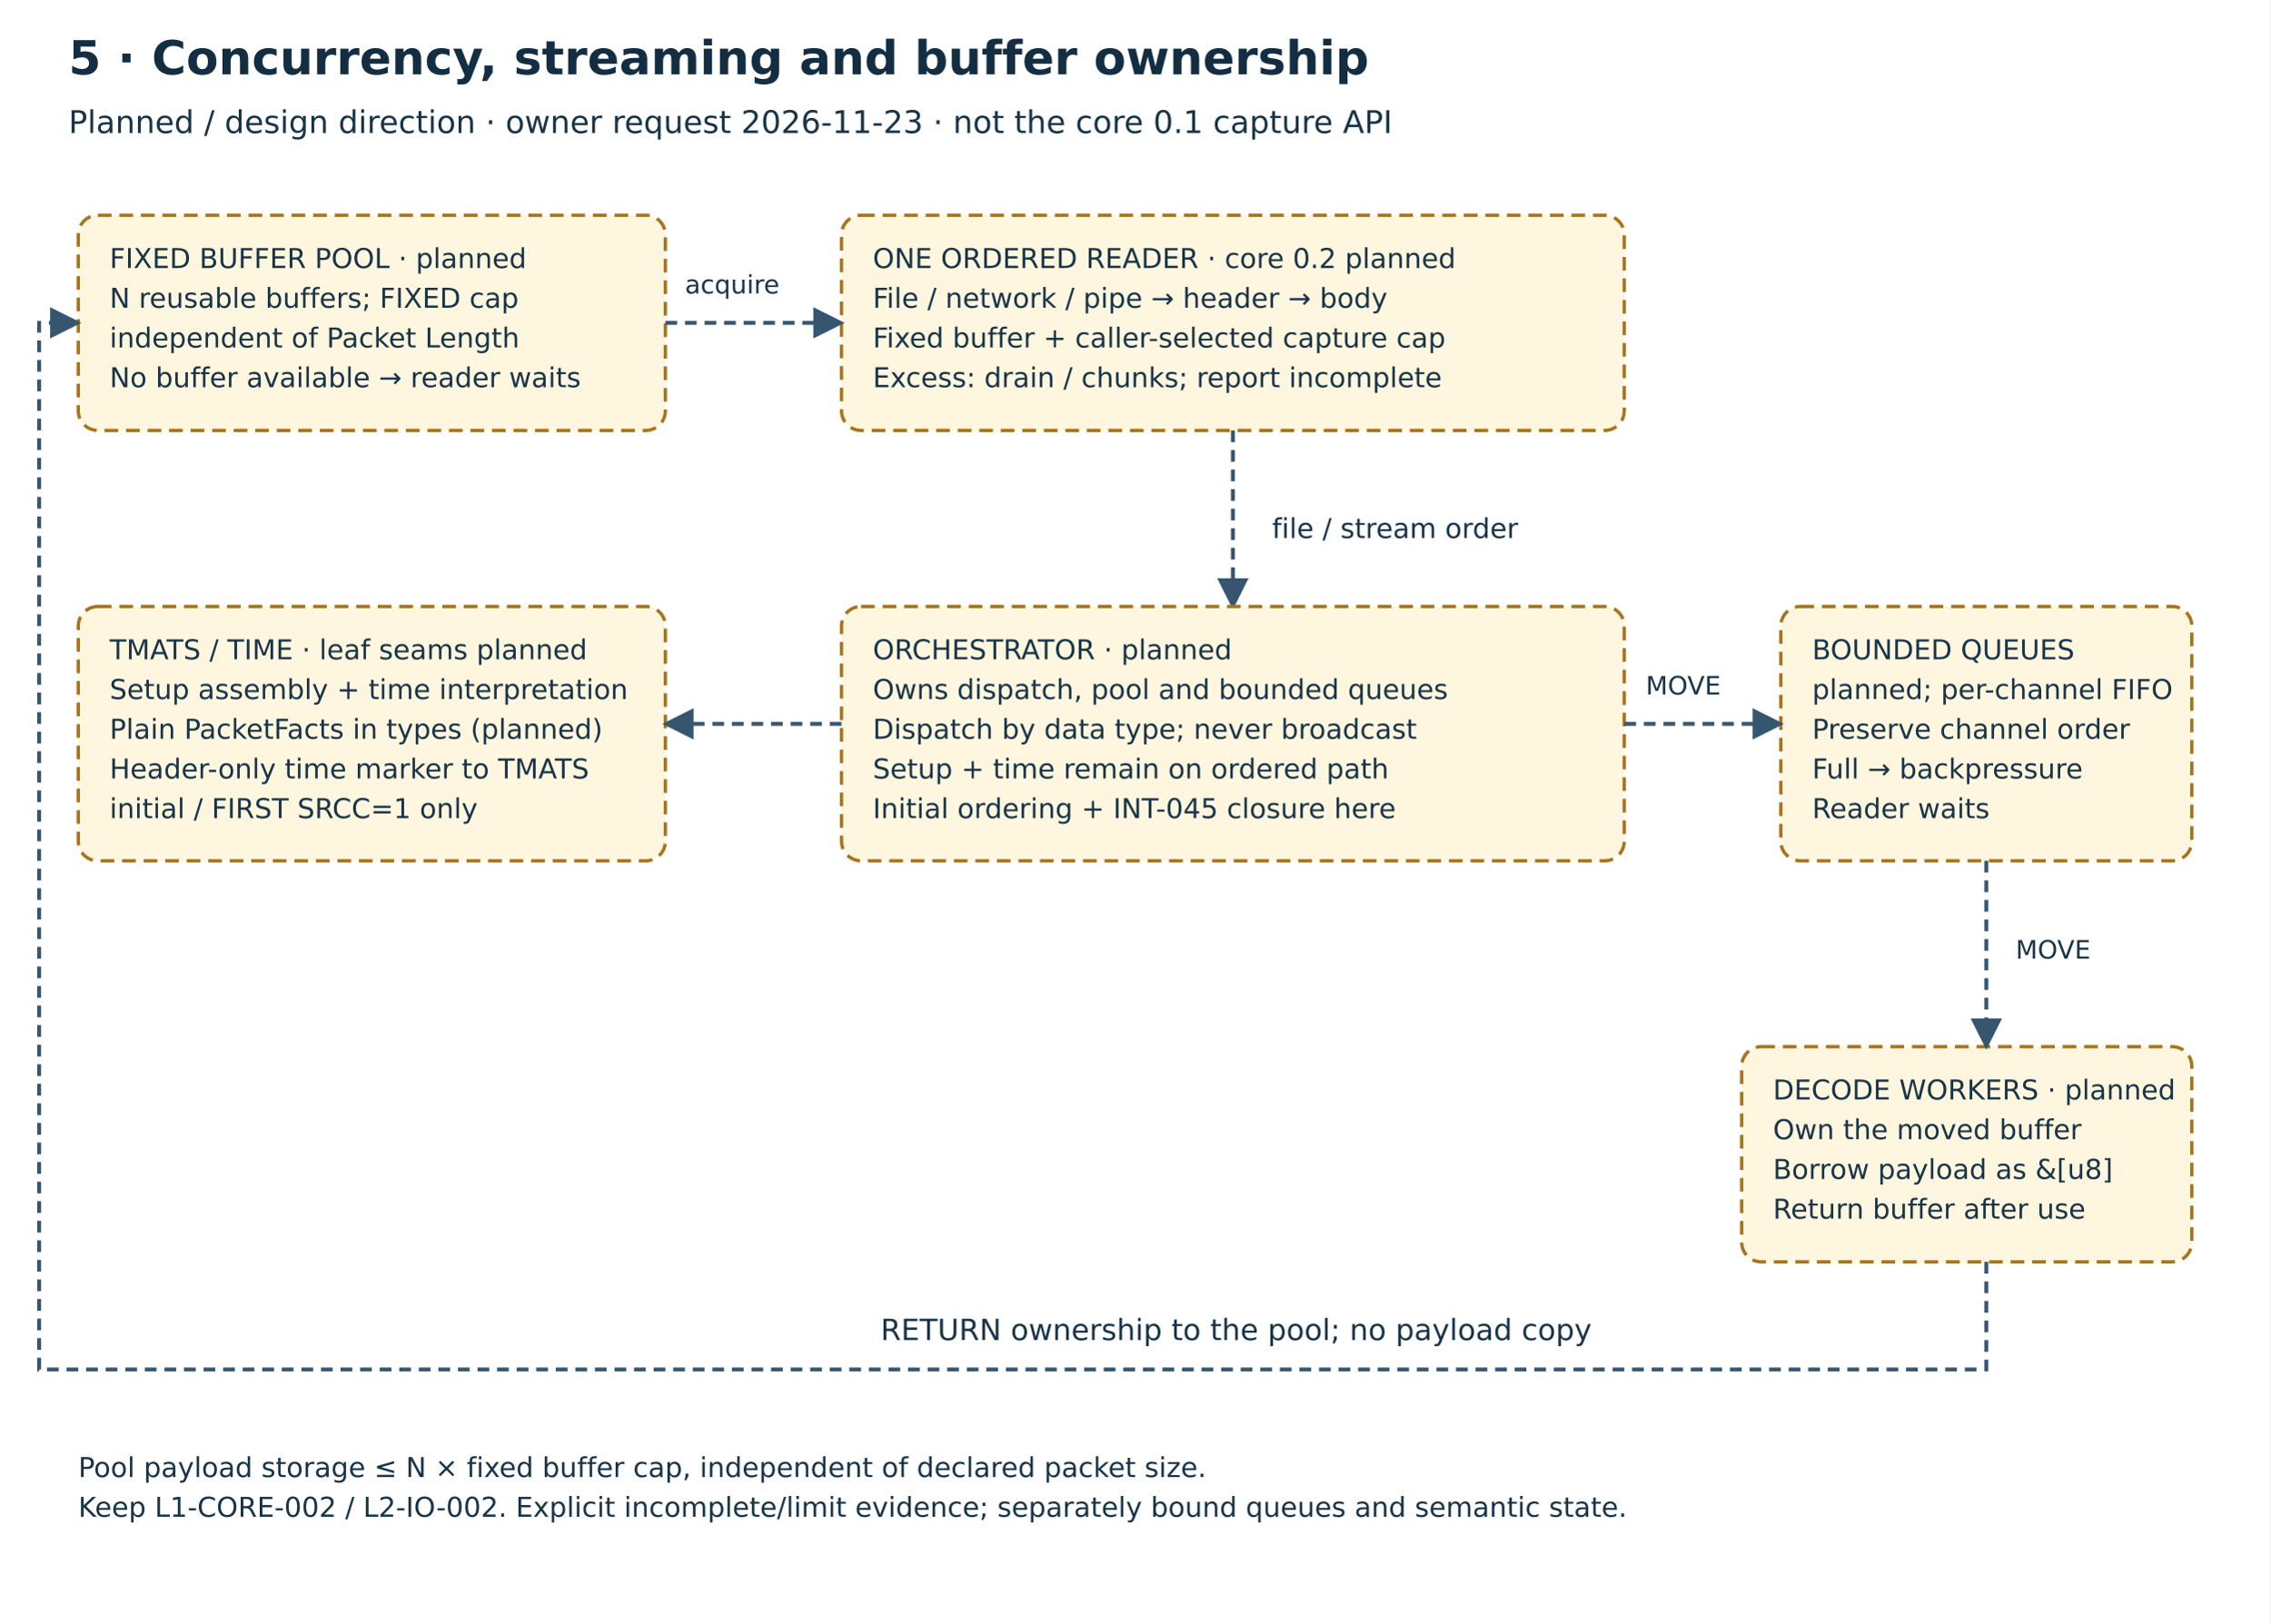
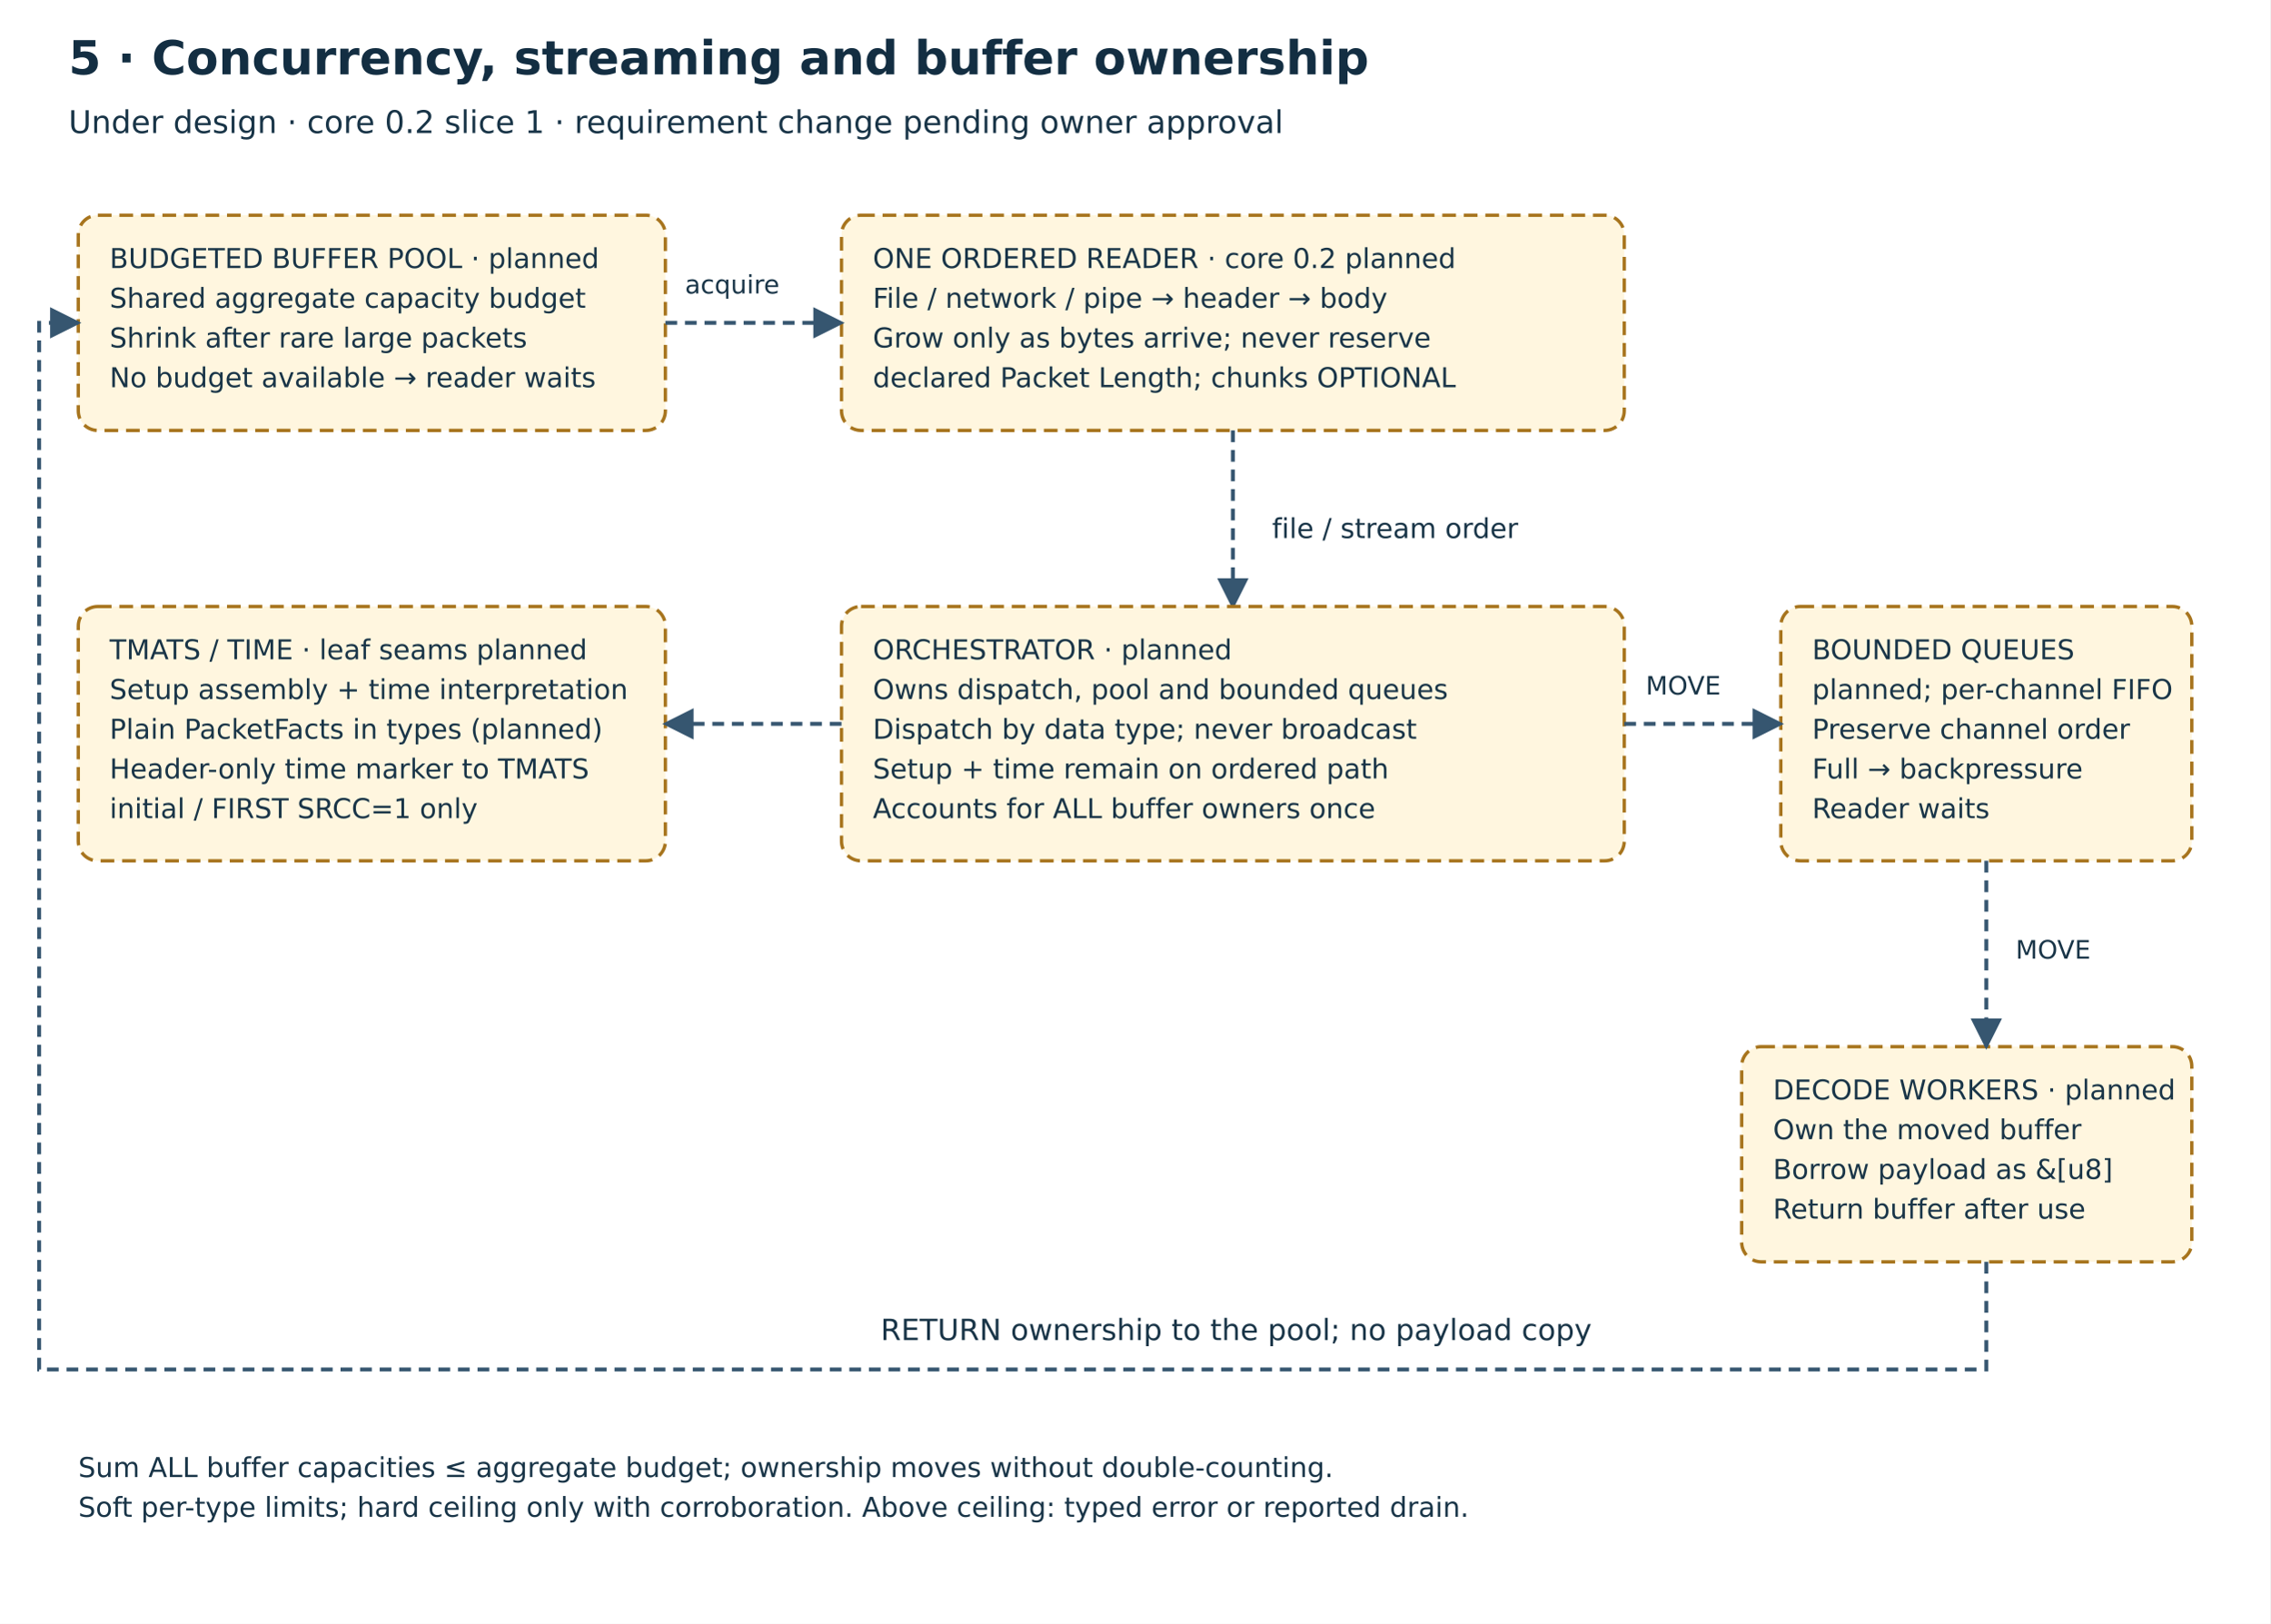
<svg xmlns="http://www.w3.org/2000/svg" width="1160" height="830" viewBox="0 0 1160 830" role="img" aria-labelledby="title desc">
  <defs>
    <marker id="arrow" viewBox="0 0 10 10" refX="9" refY="5" markerWidth="8" markerHeight="8" orient="auto-start-reverse">
      <path d="M 0 0 L 10 5 L 0 10 z" fill="#365670" />
    </marker>
  </defs>
  <rect width="1160" height="830" fill="#fff" />
  <text x="35" y="38" font-family="DejaVu Sans, sans-serif" font-size="24" fill="#132e42" font-weight="bold">
    <tspan x="35" dy="0">5 · Concurrency, streaming and buffer ownership</tspan>
  </text>
  <text x="35" y="68" font-family="DejaVu Sans, sans-serif" font-size="16" fill="#183447">
-     <tspan x="35" dy="0">Planned / design direction · owner request 2026-11-23 · not the core 0.1 capture API</tspan>
+     <tspan x="35" dy="0">Under design · core 0.2 slice 1 · requirement change pending owner approval</tspan>
  </text>
  <rect x="40" y="110" width="300" height="110" rx="10" fill="#fff6df" stroke="#a7741d" stroke-width="1.7" stroke-dasharray="7 4" />
  <text x="56" y="137" font-family="DejaVu Sans, sans-serif" font-size="14" fill="#183447">
-     <tspan x="56" dy="0">FIXED BUFFER POOL · planned</tspan>
-     <tspan x="56" dy="20.3">N reusable buffers; FIXED cap</tspan>
-     <tspan x="56" dy="20.3">independent of Packet Length</tspan>
-     <tspan x="56" dy="20.3">No buffer available → reader waits</tspan>
+     <tspan x="56" dy="0">BUDGETED BUFFER POOL · planned</tspan>
+     <tspan x="56" dy="20.3">Shared aggregate capacity budget</tspan>
+     <tspan x="56" dy="20.3">Shrink after rare large packets</tspan>
+     <tspan x="56" dy="20.3">No budget available → reader waits</tspan>
  </text>
  <rect x="430" y="110" width="400" height="110" rx="10" fill="#fff6df" stroke="#a7741d" stroke-width="1.7" stroke-dasharray="7 4" />
  <text x="446" y="137" font-family="DejaVu Sans, sans-serif" font-size="14" fill="#183447">
    <tspan x="446" dy="0">ONE ORDERED READER · core 0.2 planned</tspan>
    <tspan x="446" dy="20.3">File / network / pipe → header → body</tspan>
-     <tspan x="446" dy="20.3">Fixed buffer + caller-selected capture cap</tspan>
-     <tspan x="446" dy="20.3">Excess: drain / chunks; report incomplete</tspan>
+     <tspan x="446" dy="20.3">Grow only as bytes arrive; never reserve</tspan>
+     <tspan x="446" dy="20.3">declared Packet Length; chunks OPTIONAL</tspan>
  </text>
  <path d="M340 165 H430" fill="none" stroke="#365670" stroke-width="2" marker-end="url(#arrow)" stroke-dasharray="6 4" />
  <text x="350" y="150" font-family="DejaVu Sans, sans-serif" font-size="13" fill="#183447">
    <tspan x="350" dy="0">acquire</tspan>
  </text>
  <path d="M630 220 V310" fill="none" stroke="#365670" stroke-width="2" marker-end="url(#arrow)" stroke-dasharray="6 4" />
  <text x="650" y="275" font-family="DejaVu Sans, sans-serif" font-size="14" fill="#183447">
    <tspan x="650" dy="0">file / stream order</tspan>
  </text>
  <rect x="430" y="310" width="400" height="130" rx="10" fill="#fff6df" stroke="#a7741d" stroke-width="1.7" stroke-dasharray="7 4" />
  <text x="446" y="337" font-family="DejaVu Sans, sans-serif" font-size="14" fill="#183447">
    <tspan x="446" dy="0">ORCHESTRATOR · planned</tspan>
    <tspan x="446" dy="20.3">Owns dispatch, pool and bounded queues</tspan>
    <tspan x="446" dy="20.3">Dispatch by data type; never broadcast</tspan>
    <tspan x="446" dy="20.3">Setup + time remain on ordered path</tspan>
-     <tspan x="446" dy="20.3">Initial ordering + INT-045 closure here</tspan>
+     <tspan x="446" dy="20.3">Accounts for ALL buffer owners once</tspan>
  </text>
  <rect x="40" y="310" width="300" height="130" rx="10" fill="#fff6df" stroke="#a7741d" stroke-width="1.7" stroke-dasharray="7 4" />
  <text x="56" y="337" font-family="DejaVu Sans, sans-serif" font-size="14" fill="#183447">
    <tspan x="56" dy="0">TMATS / TIME · leaf seams planned</tspan>
    <tspan x="56" dy="20.3">Setup assembly + time interpretation</tspan>
    <tspan x="56" dy="20.3">Plain PacketFacts in types (planned)</tspan>
    <tspan x="56" dy="20.3">Header-only time marker to TMATS</tspan>
    <tspan x="56" dy="20.3">initial / FIRST SRCC=1 only</tspan>
  </text>
  <path d="M430 370 H340" fill="none" stroke="#365670" stroke-width="2" marker-end="url(#arrow)" stroke-dasharray="6 4" />
  <rect x="910" y="310" width="210" height="130" rx="10" fill="#fff6df" stroke="#a7741d" stroke-width="1.7" stroke-dasharray="7 4" />
  <text x="926" y="337" font-family="DejaVu Sans, sans-serif" font-size="14" fill="#183447">
    <tspan x="926" dy="0">BOUNDED QUEUES</tspan>
    <tspan x="926" dy="20.3">planned; per-channel FIFO</tspan>
    <tspan x="926" dy="20.3">Preserve channel order</tspan>
    <tspan x="926" dy="20.3">Full → backpressure</tspan>
    <tspan x="926" dy="20.3">Reader waits</tspan>
  </text>
  <path d="M830 370 H910" fill="none" stroke="#365670" stroke-width="2" marker-end="url(#arrow)" stroke-dasharray="6 4" />
  <text x="841" y="355" font-family="DejaVu Sans, sans-serif" font-size="13" fill="#183447">
    <tspan x="841" dy="0">MOVE</tspan>
  </text>
  <rect x="890" y="535" width="230" height="110" rx="10" fill="#fff6df" stroke="#a7741d" stroke-width="1.7" stroke-dasharray="7 4" />
  <text x="906" y="562" font-family="DejaVu Sans, sans-serif" font-size="14" fill="#183447">
    <tspan x="906" dy="0">DECODE WORKERS · planned</tspan>
    <tspan x="906" dy="20.3">Own the moved buffer</tspan>
    <tspan x="906" dy="20.3">Borrow payload as &amp;[u8]</tspan>
    <tspan x="906" dy="20.3">Return buffer after use</tspan>
  </text>
  <path d="M1015 440 V535" fill="none" stroke="#365670" stroke-width="2" marker-end="url(#arrow)" stroke-dasharray="6 4" />
  <text x="1030" y="490" font-family="DejaVu Sans, sans-serif" font-size="13" fill="#183447">
    <tspan x="1030" dy="0">MOVE</tspan>
  </text>
  <path d="M1015 645 V700 H20 V165 H40" fill="none" stroke="#365670" stroke-width="2" marker-end="url(#arrow)" stroke-dasharray="6 4" />
  <text x="450" y="685" font-family="DejaVu Sans, sans-serif" font-size="15" fill="#183447">
    <tspan x="450" dy="0">RETURN ownership to the pool; no payload copy</tspan>
  </text>
  <text x="40" y="755" font-family="DejaVu Sans, sans-serif" font-size="14" fill="#183447">
-     <tspan x="40" dy="0">Pool payload storage ≤ N × fixed buffer cap, independent of declared packet size.</tspan>
-     <tspan x="40" dy="20.3">Keep L1-CORE-002 / L2-IO-002. Explicit incomplete/limit evidence; separately bound queues and semantic state.</tspan>
+     <tspan x="40" dy="0">Sum ALL buffer capacities ≤ aggregate budget; ownership moves without double-counting.</tspan>
+     <tspan x="40" dy="20.3">Soft per-type limits; hard ceiling only with corroboration. Above ceiling: typed error or reported drain.</tspan>
  </text>
</svg>
